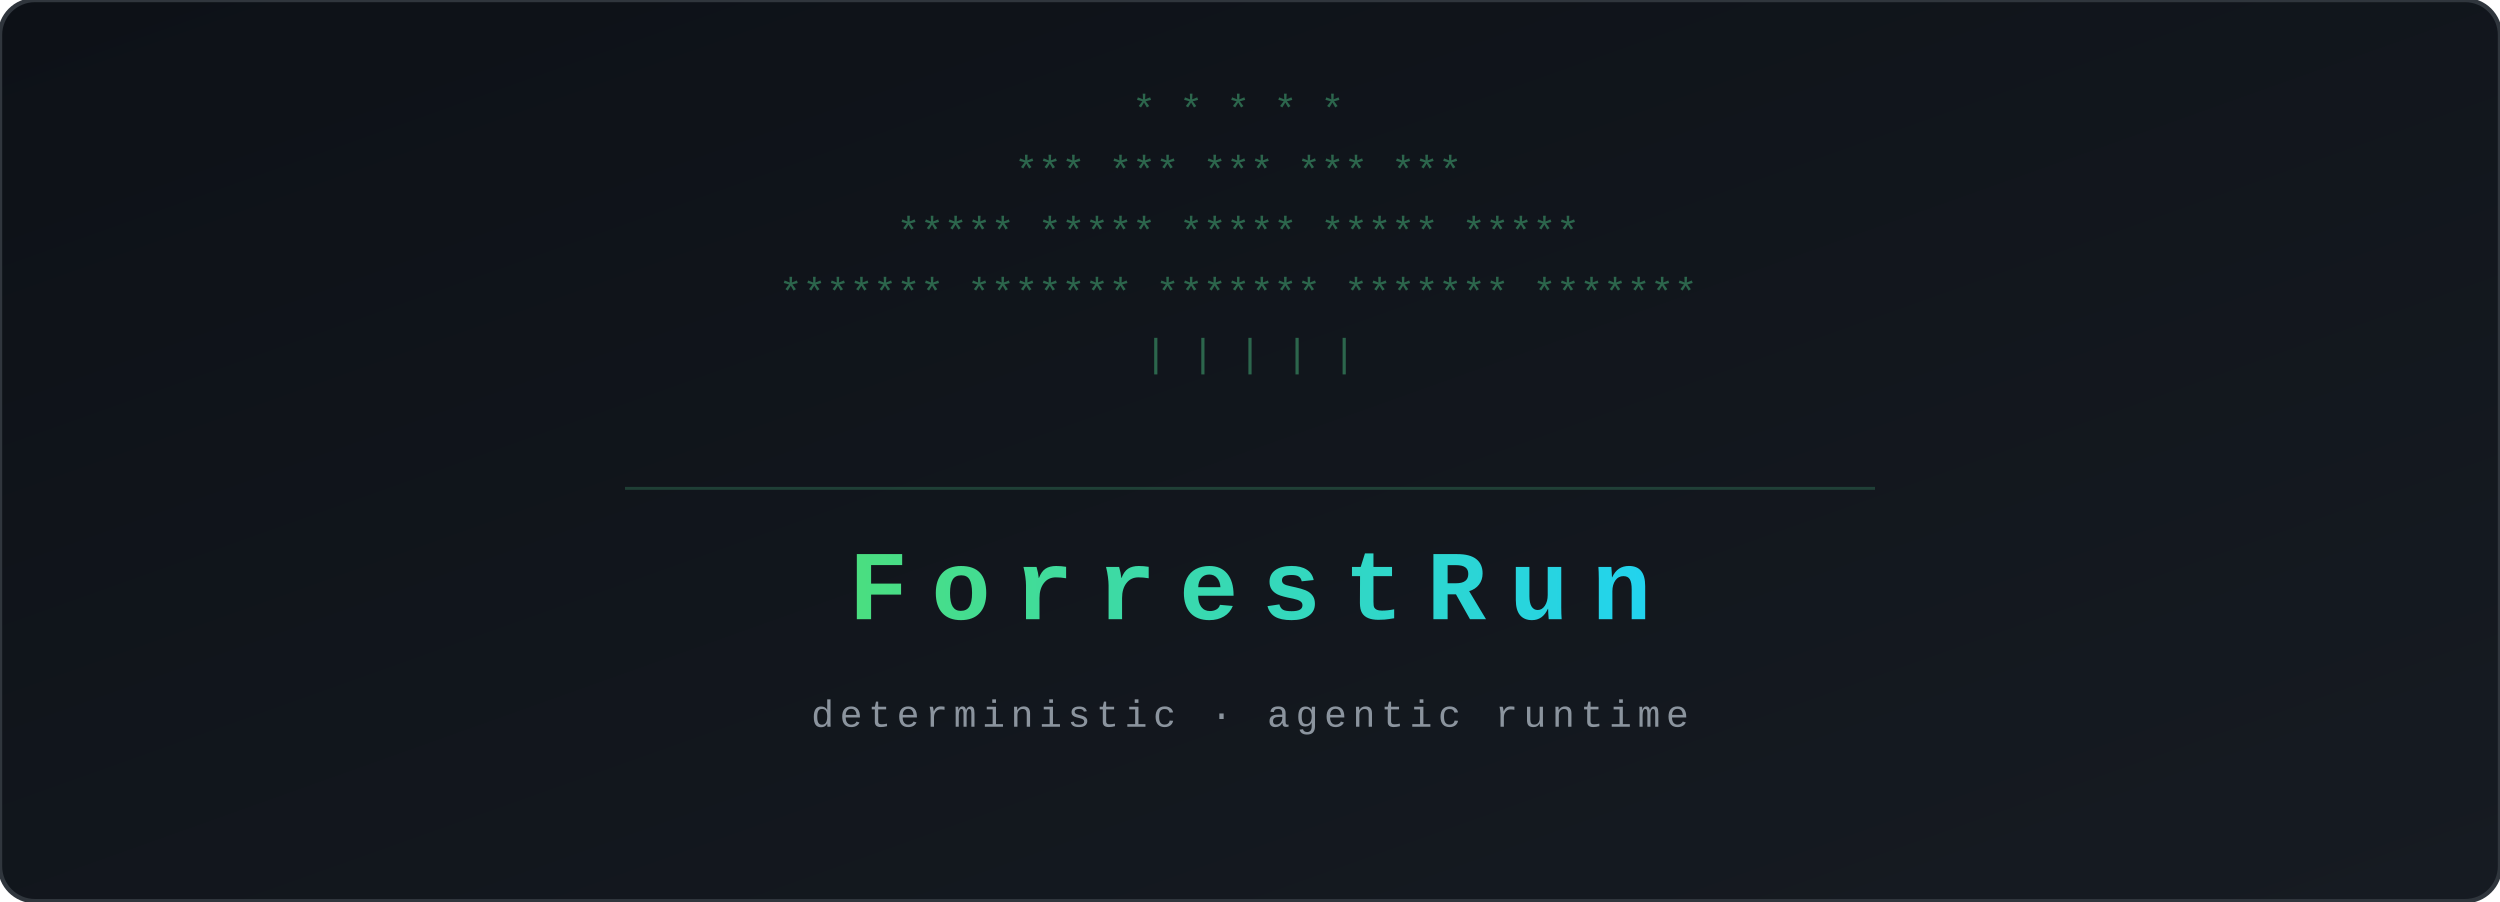
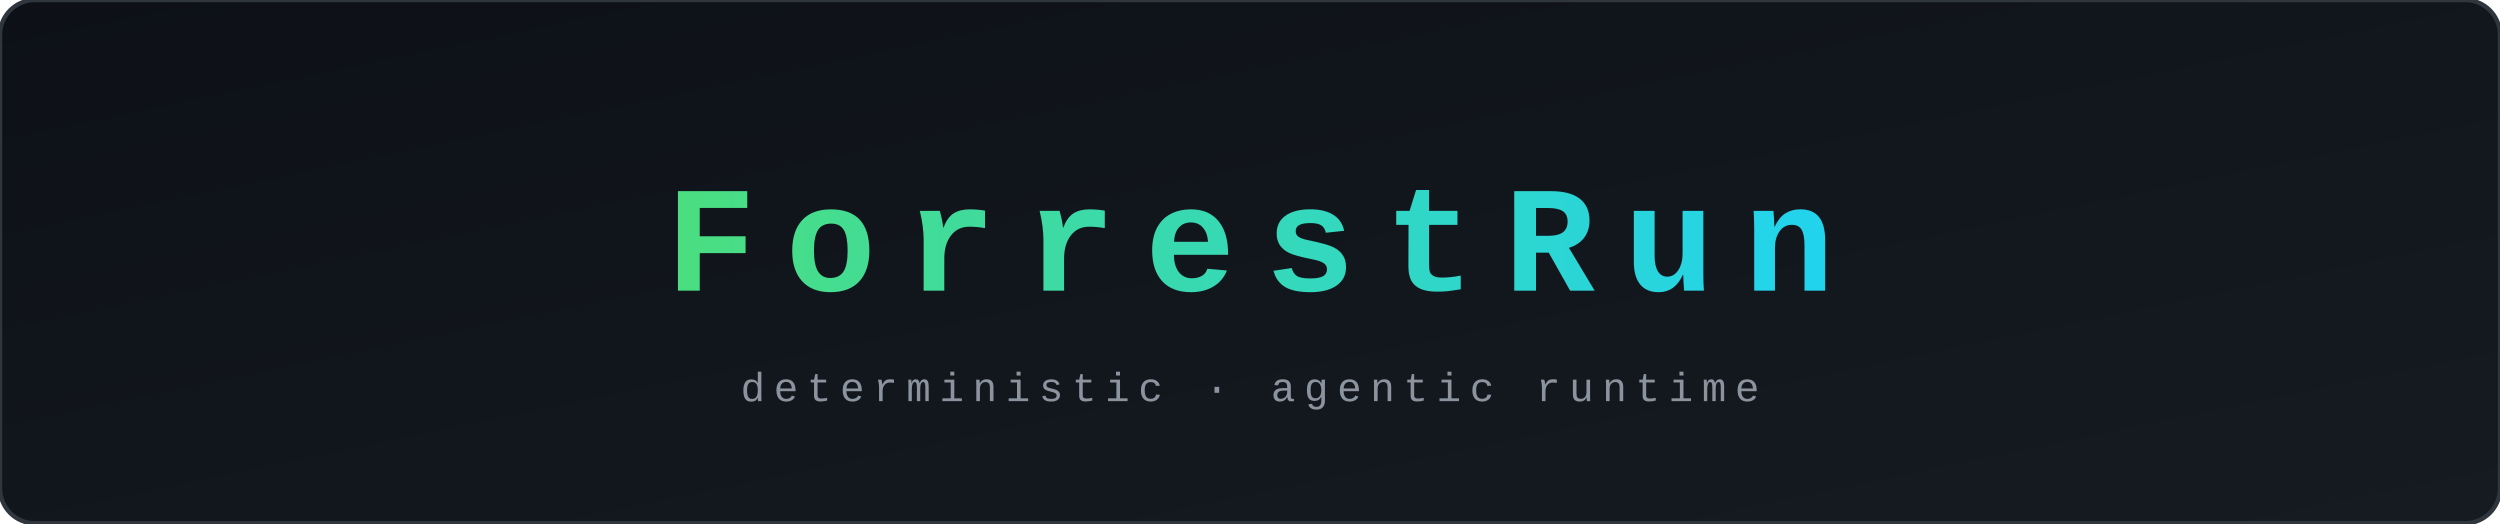
- <svg xmlns="http://www.w3.org/2000/svg" width="860" height="310" viewBox="0 0 860 310">
+ <svg xmlns="http://www.w3.org/2000/svg" width="860" height="180" viewBox="0 0 860 180">
  <defs>
    <linearGradient id="bg" x1="0%" y1="0%" x2="100%" y2="100%">
      <stop offset="0%" style="stop-color:#0d1117;stop-opacity:1" />
      <stop offset="100%" style="stop-color:#161b22;stop-opacity:1" />
    </linearGradient>
    <linearGradient id="nameGrad" x1="0%" y1="0%" x2="100%" y2="0%">
      <stop offset="0%" style="stop-color:#4ade80;stop-opacity:1" />
      <stop offset="100%" style="stop-color:#22d3ee;stop-opacity:1" />
    </linearGradient>
  </defs>
-   <rect width="860" height="310" rx="12" fill="url(#bg)" />
-   <rect width="860" height="310" rx="12" fill="none" stroke="#30363d" stroke-width="1.5" />
-   <text font-family="'Courier New', Courier, monospace" font-size="13.5" fill="#2d6a4f" opacity="0.95" text-anchor="middle">
-     <tspan x="430" dy="42">    *         *        *          *         *</tspan>
-     <tspan x="430" dy="21">   ***       ***      ***        ***       ***</tspan>
-     <tspan x="430" dy="21">  *****     *****    *****      *****     *****</tspan>
-     <tspan x="430" dy="21"> *******   *******  *******    *******   *******</tspan>
-     <tspan x="430" dy="21">    |          |       |           |         |</tspan>
-   </text>
-   <line x1="215" y1="168" x2="645" y2="168" stroke="#2d6a4f" stroke-width="1" opacity="0.5" />
-   <text x="430" y="213" font-family="'Courier New', Courier, monospace" font-size="34" font-weight="bold" fill="url(#nameGrad)" text-anchor="middle" letter-spacing="8">ForrestRun</text>
-   <text x="430" y="250" font-family="'Courier New', Courier, monospace" font-size="13" fill="#8b949e" text-anchor="middle" letter-spacing="2">deterministic  ·  agentic runtime</text>
+   <rect width="860" height="180" rx="12" fill="url(#bg)" />
+   <rect width="860" height="180" rx="12" fill="none" stroke="#30363d" stroke-width="1.5" />
+   <text x="430" y="100" font-family="'Courier New', Courier, monospace" font-size="52" font-weight="bold" fill="url(#nameGrad)" text-anchor="middle" letter-spacing="10">ForrestRun</text>
+   <text x="430" y="138" font-family="'Courier New', Courier, monospace" font-size="14" fill="#8b949e" text-anchor="middle" letter-spacing="3">deterministic  ·  agentic runtime</text>
</svg>
